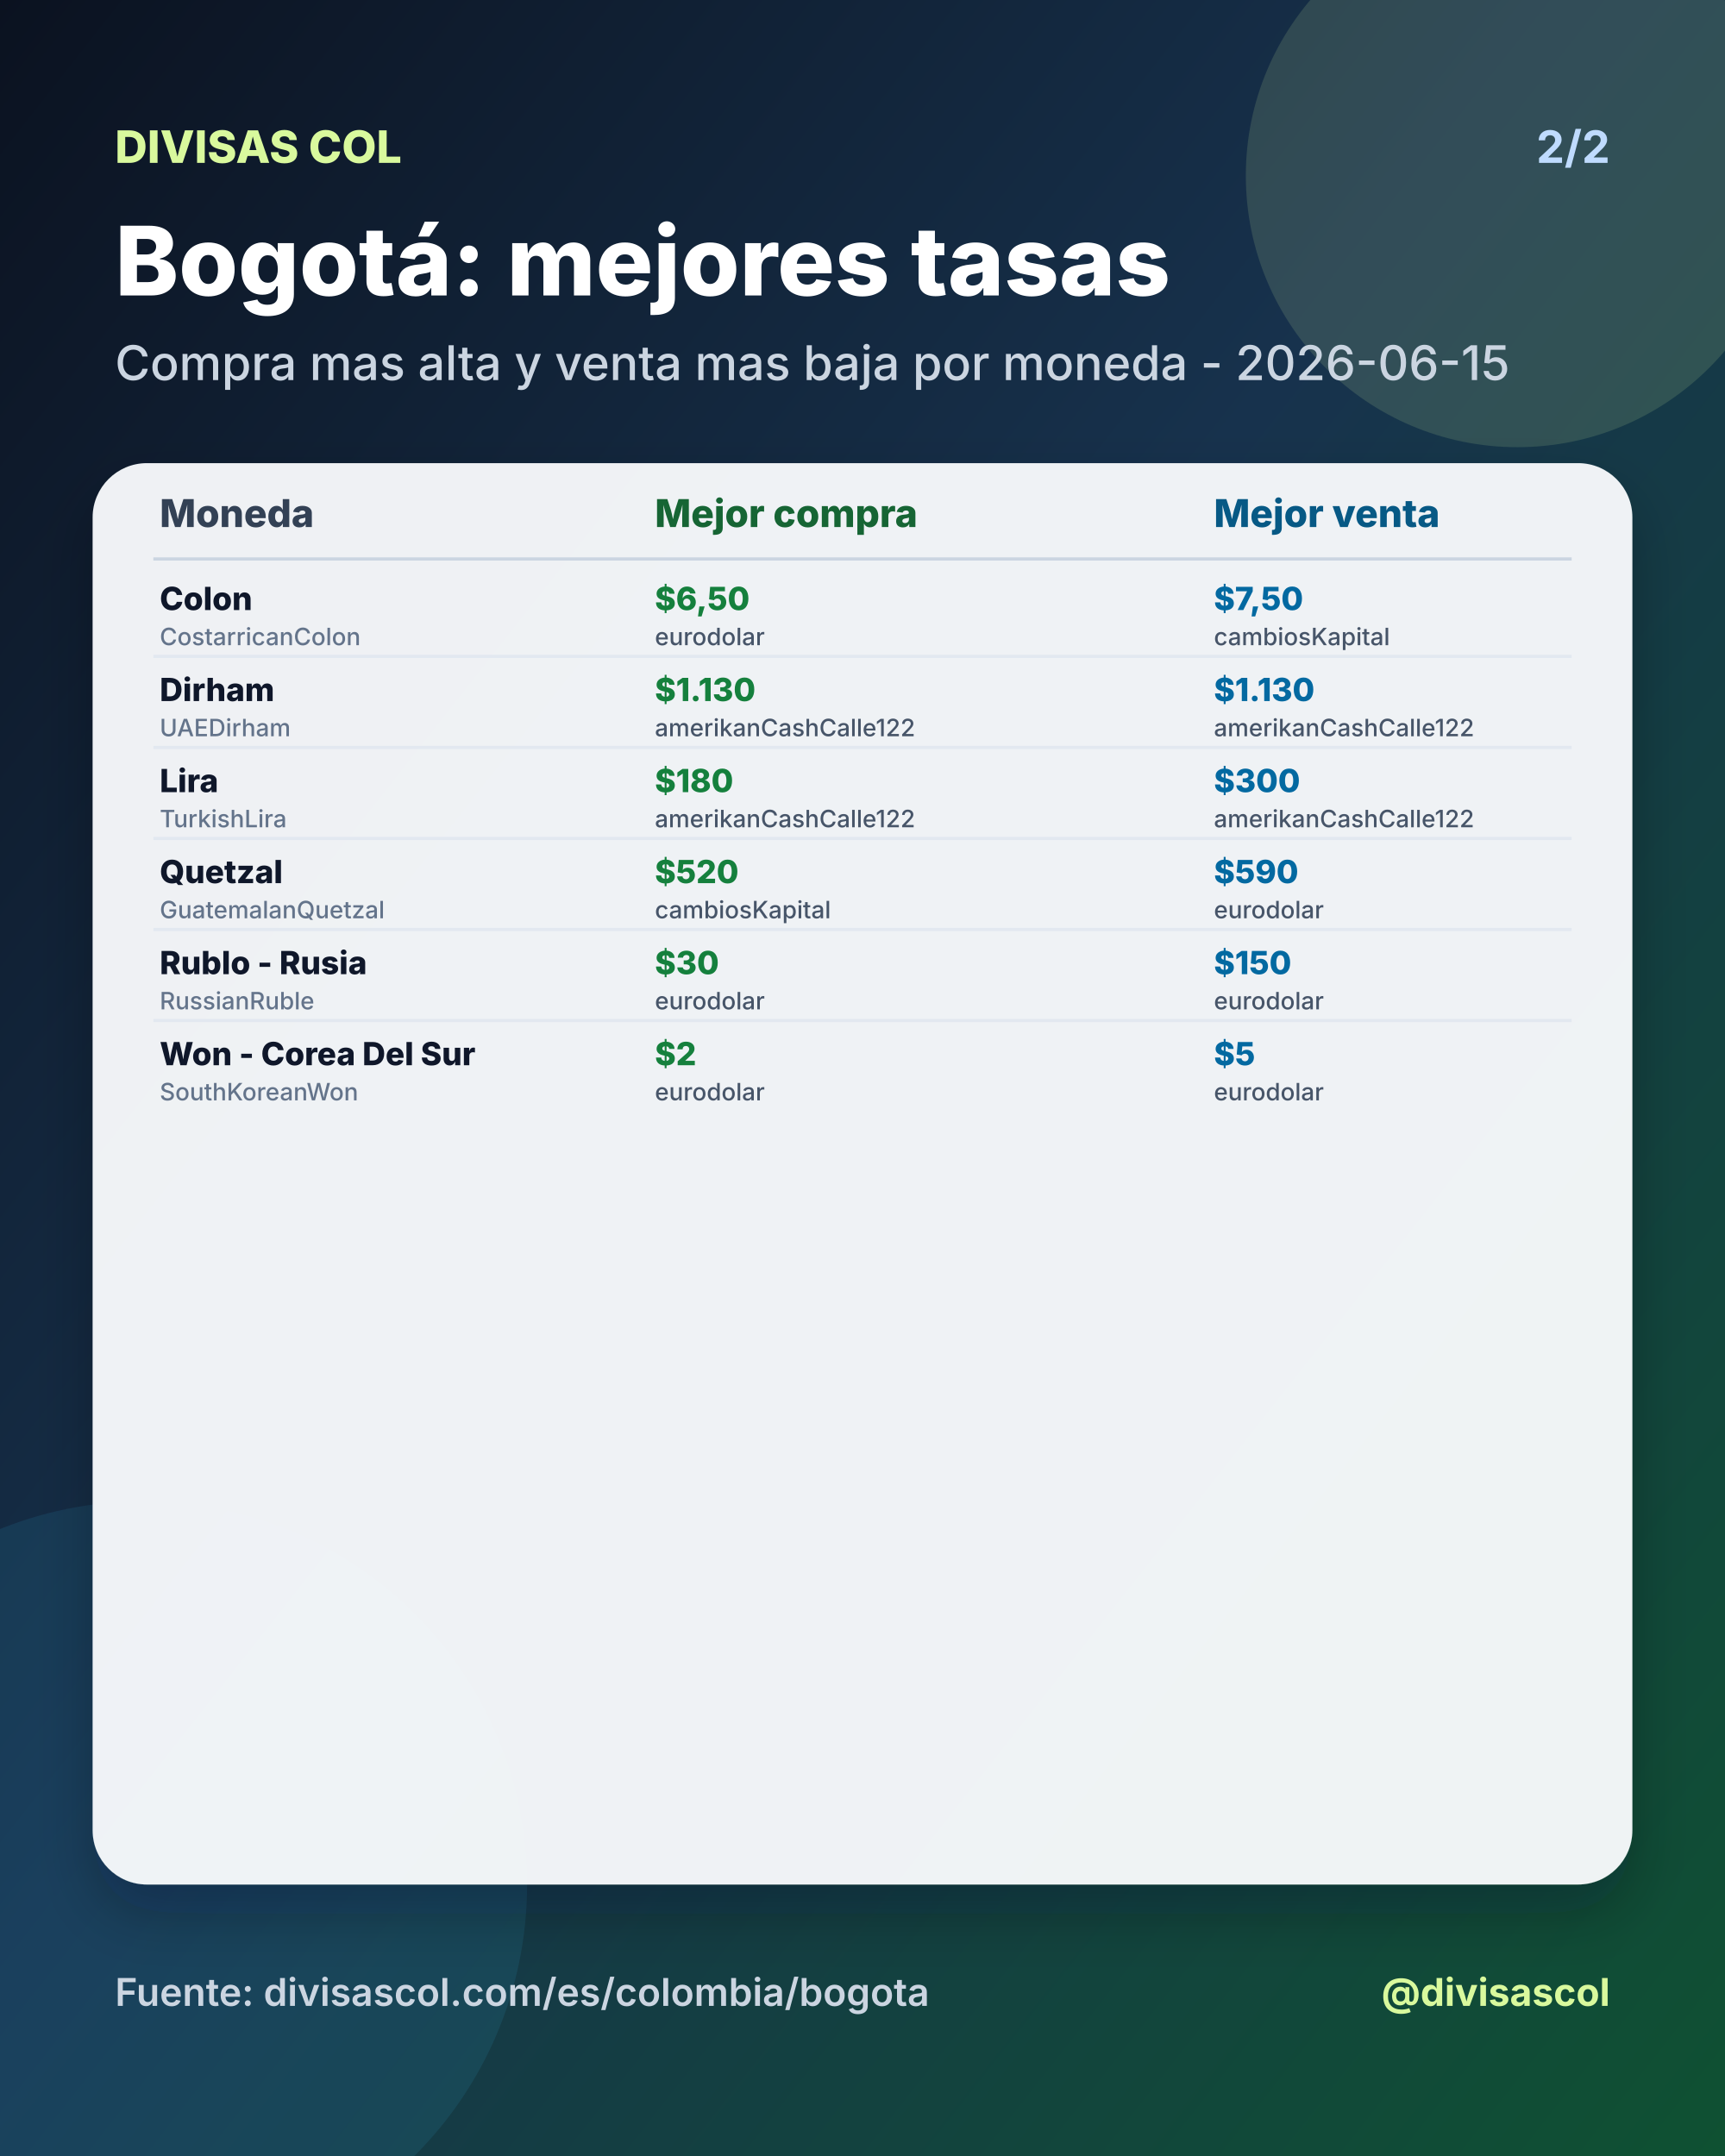
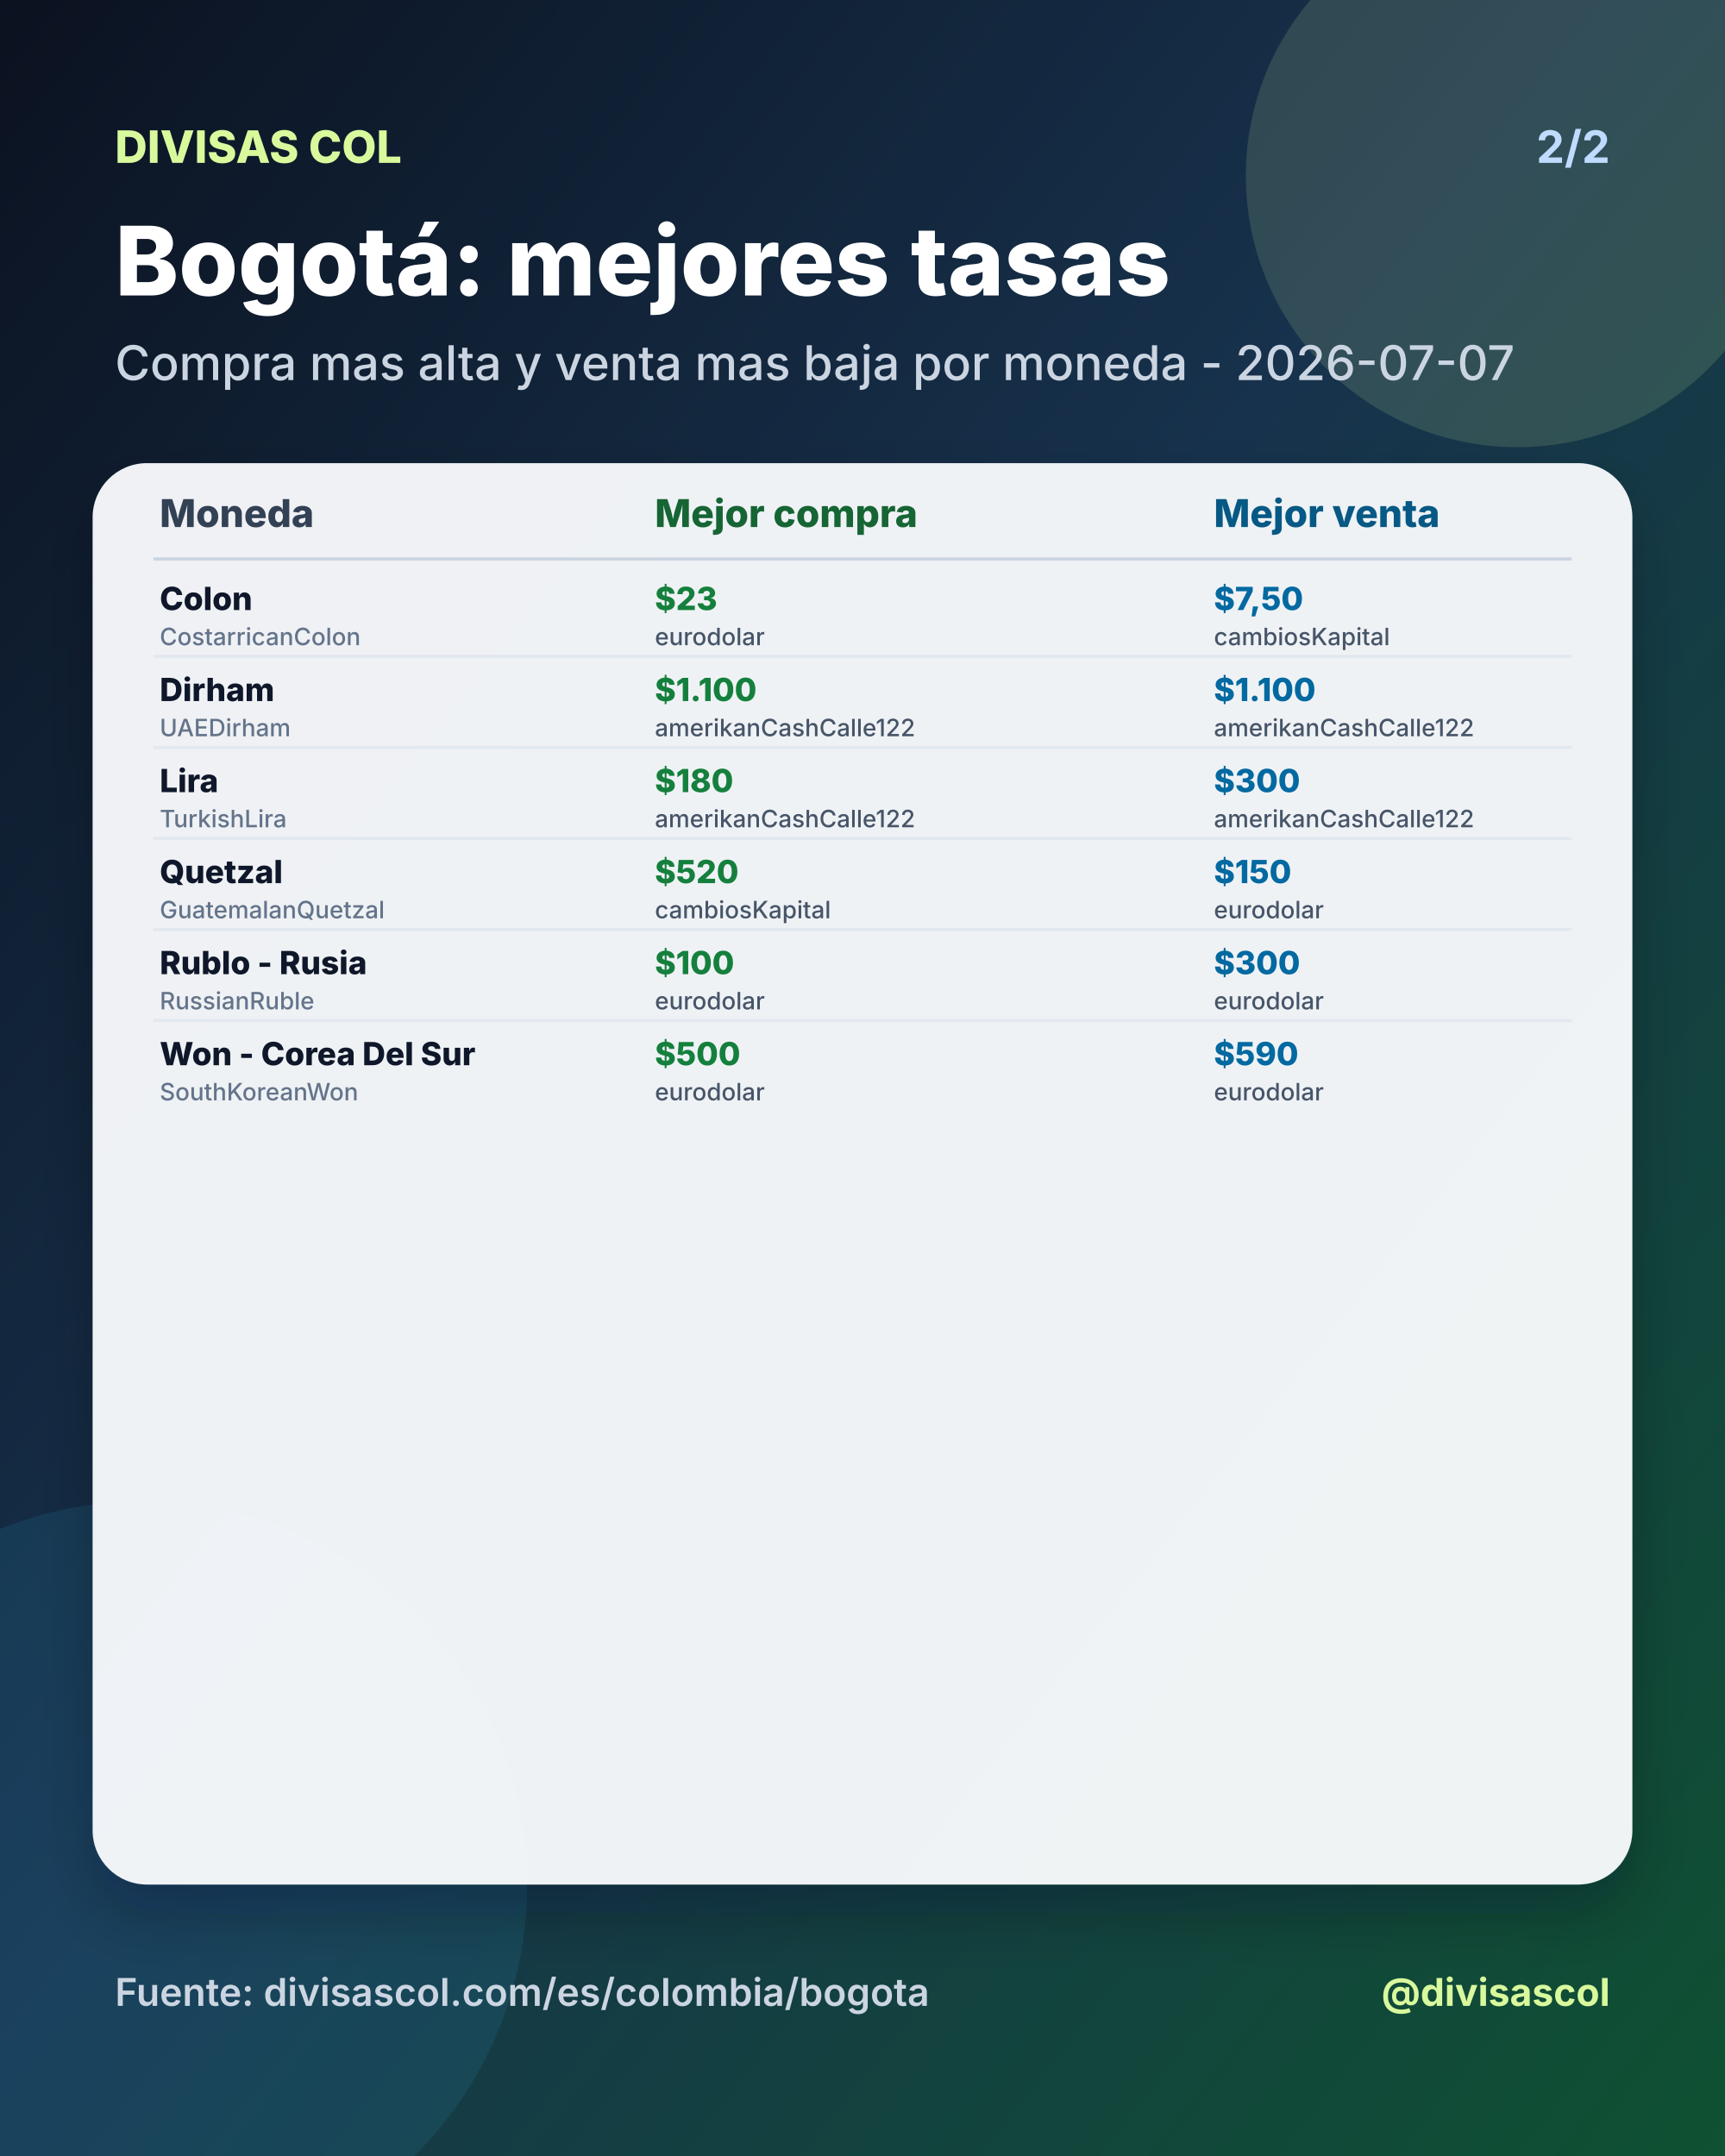
<svg xmlns="http://www.w3.org/2000/svg" width="1080" height="1350" viewBox="0 0 1080 1350">
  <defs>
    <linearGradient id="bg" x1="0" y1="0" x2="1" y2="1">
      <stop offset="0%" stop-color="#0b1220" />
      <stop offset="46%" stop-color="#17324d" />
      <stop offset="100%" stop-color="#0f5132" />
    </linearGradient>
    <filter id="shadow" x="-20%" y="-20%" width="140%" height="140%">
      <feDropShadow dx="0" dy="18" stdDeviation="18" flood-color="#020617" flood-opacity="0.28" />
    </filter>
  </defs>
  <rect width="1080" height="1350" fill="url(#bg)" />
  <circle cx="950" cy="110" r="170" fill="#d9f99d" opacity="0.14" />
  <circle cx="90" cy="1180" r="240" fill="#38bdf8" opacity="0.10" />
  <text x="72" y="102" fill="#d9f99d" font-size="28" font-family="Inter, Arial, sans-serif" font-weight="800" text-anchor="start">DIVISAS COL</text>
  <text x="1008" y="102" fill="#bfdbfe" font-size="28" font-family="Inter, Arial, sans-serif" font-weight="700" text-anchor="end">2/2</text>
  <text x="72" y="185" fill="#ffffff" font-size="60" font-family="Inter, Arial, sans-serif" font-weight="800" text-anchor="start">Bogotá: mejores tasas</text>
-   <text x="72" y="238" fill="#cbd5e1" font-size="30" font-family="Inter, Arial, sans-serif" font-weight="500" text-anchor="start">Compra mas alta y venta mas baja por moneda - 2026-06-15</text>
+   <text x="72" y="238" fill="#cbd5e1" font-size="30" font-family="Inter, Arial, sans-serif" font-weight="500" text-anchor="start">Compra mas alta y venta mas baja por moneda - 2026-07-07</text>
  <rect x="58" y="290" width="964" height="890" rx="34" fill="#f8fafc" opacity="0.96" filter="url(#shadow)" />
  <text x="100" y="330" fill="#334155" font-size="24" font-family="Inter, Arial, sans-serif" font-weight="800" text-anchor="start">Moneda</text>
  <text x="410" y="330" fill="#166534" font-size="24" font-family="Inter, Arial, sans-serif" font-weight="800" text-anchor="start">Mejor compra</text>
  <text x="760" y="330" fill="#075985" font-size="24" font-family="Inter, Arial, sans-serif" font-weight="800" text-anchor="start">Mejor venta</text>
  <line x1="96" y1="350" x2="984" y2="350" stroke="#cbd5e1" stroke-width="2" />
  <text x="100" y="382" fill="#0f172a" font-size="20" font-family="Inter, Arial, sans-serif" font-weight="800" text-anchor="start">Colon</text>
  <text x="100" y="404" fill="#64748b" font-size="15" font-family="Inter, Arial, sans-serif" font-weight="500" text-anchor="start">CostarricanColon</text>
-   <text x="410" y="382" fill="#15803d" font-size="20" font-family="Inter, Arial, sans-serif" font-weight="800" text-anchor="start">$6,50</text>
+   <text x="410" y="382" fill="#15803d" font-size="20" font-family="Inter, Arial, sans-serif" font-weight="800" text-anchor="start">$23</text>
  <text x="410" y="404" fill="#475569" font-size="15" font-family="Inter, Arial, sans-serif" font-weight="500" text-anchor="start">eurodolar</text>
  <text x="760" y="382" fill="#0369a1" font-size="20" font-family="Inter, Arial, sans-serif" font-weight="800" text-anchor="start">$7,50</text>
  <text x="760" y="404" fill="#475569" font-size="15" font-family="Inter, Arial, sans-serif" font-weight="500" text-anchor="start">cambiosKapital</text>
  <line x1="96" y1="411" x2="984" y2="411" stroke="#e2e8f0" stroke-width="2" />
  <text x="100" y="439" fill="#0f172a" font-size="20" font-family="Inter, Arial, sans-serif" font-weight="800" text-anchor="start">Dirham</text>
  <text x="100" y="461" fill="#64748b" font-size="15" font-family="Inter, Arial, sans-serif" font-weight="500" text-anchor="start">UAEDirham</text>
-   <text x="410" y="439" fill="#15803d" font-size="20" font-family="Inter, Arial, sans-serif" font-weight="800" text-anchor="start">$1.130</text>
+   <text x="410" y="439" fill="#15803d" font-size="20" font-family="Inter, Arial, sans-serif" font-weight="800" text-anchor="start">$1.100</text>
  <text x="410" y="461" fill="#475569" font-size="15" font-family="Inter, Arial, sans-serif" font-weight="500" text-anchor="start">amerikanCashCalle122</text>
-   <text x="760" y="439" fill="#0369a1" font-size="20" font-family="Inter, Arial, sans-serif" font-weight="800" text-anchor="start">$1.130</text>
+   <text x="760" y="439" fill="#0369a1" font-size="20" font-family="Inter, Arial, sans-serif" font-weight="800" text-anchor="start">$1.100</text>
  <text x="760" y="461" fill="#475569" font-size="15" font-family="Inter, Arial, sans-serif" font-weight="500" text-anchor="start">amerikanCashCalle122</text>
  <line x1="96" y1="468" x2="984" y2="468" stroke="#e2e8f0" stroke-width="2" />
  <text x="100" y="496" fill="#0f172a" font-size="20" font-family="Inter, Arial, sans-serif" font-weight="800" text-anchor="start">Lira</text>
  <text x="100" y="518" fill="#64748b" font-size="15" font-family="Inter, Arial, sans-serif" font-weight="500" text-anchor="start">TurkishLira</text>
  <text x="410" y="496" fill="#15803d" font-size="20" font-family="Inter, Arial, sans-serif" font-weight="800" text-anchor="start">$180</text>
  <text x="410" y="518" fill="#475569" font-size="15" font-family="Inter, Arial, sans-serif" font-weight="500" text-anchor="start">amerikanCashCalle122</text>
  <text x="760" y="496" fill="#0369a1" font-size="20" font-family="Inter, Arial, sans-serif" font-weight="800" text-anchor="start">$300</text>
  <text x="760" y="518" fill="#475569" font-size="15" font-family="Inter, Arial, sans-serif" font-weight="500" text-anchor="start">amerikanCashCalle122</text>
  <line x1="96" y1="525" x2="984" y2="525" stroke="#e2e8f0" stroke-width="2" />
  <text x="100" y="553" fill="#0f172a" font-size="20" font-family="Inter, Arial, sans-serif" font-weight="800" text-anchor="start">Quetzal</text>
  <text x="100" y="575" fill="#64748b" font-size="15" font-family="Inter, Arial, sans-serif" font-weight="500" text-anchor="start">GuatemalanQuetzal</text>
  <text x="410" y="553" fill="#15803d" font-size="20" font-family="Inter, Arial, sans-serif" font-weight="800" text-anchor="start">$520</text>
  <text x="410" y="575" fill="#475569" font-size="15" font-family="Inter, Arial, sans-serif" font-weight="500" text-anchor="start">cambiosKapital</text>
-   <text x="760" y="553" fill="#0369a1" font-size="20" font-family="Inter, Arial, sans-serif" font-weight="800" text-anchor="start">$590</text>
+   <text x="760" y="553" fill="#0369a1" font-size="20" font-family="Inter, Arial, sans-serif" font-weight="800" text-anchor="start">$150</text>
  <text x="760" y="575" fill="#475569" font-size="15" font-family="Inter, Arial, sans-serif" font-weight="500" text-anchor="start">eurodolar</text>
  <line x1="96" y1="582" x2="984" y2="582" stroke="#e2e8f0" stroke-width="2" />
  <text x="100" y="610" fill="#0f172a" font-size="20" font-family="Inter, Arial, sans-serif" font-weight="800" text-anchor="start">Rublo - Rusia</text>
  <text x="100" y="632" fill="#64748b" font-size="15" font-family="Inter, Arial, sans-serif" font-weight="500" text-anchor="start">RussianRuble</text>
-   <text x="410" y="610" fill="#15803d" font-size="20" font-family="Inter, Arial, sans-serif" font-weight="800" text-anchor="start">$30</text>
+   <text x="410" y="610" fill="#15803d" font-size="20" font-family="Inter, Arial, sans-serif" font-weight="800" text-anchor="start">$100</text>
  <text x="410" y="632" fill="#475569" font-size="15" font-family="Inter, Arial, sans-serif" font-weight="500" text-anchor="start">eurodolar</text>
-   <text x="760" y="610" fill="#0369a1" font-size="20" font-family="Inter, Arial, sans-serif" font-weight="800" text-anchor="start">$150</text>
+   <text x="760" y="610" fill="#0369a1" font-size="20" font-family="Inter, Arial, sans-serif" font-weight="800" text-anchor="start">$300</text>
  <text x="760" y="632" fill="#475569" font-size="15" font-family="Inter, Arial, sans-serif" font-weight="500" text-anchor="start">eurodolar</text>
  <line x1="96" y1="639" x2="984" y2="639" stroke="#e2e8f0" stroke-width="2" />
  <text x="100" y="667" fill="#0f172a" font-size="20" font-family="Inter, Arial, sans-serif" font-weight="800" text-anchor="start">Won - Corea Del Sur</text>
  <text x="100" y="689" fill="#64748b" font-size="15" font-family="Inter, Arial, sans-serif" font-weight="500" text-anchor="start">SouthKoreanWon</text>
-   <text x="410" y="667" fill="#15803d" font-size="20" font-family="Inter, Arial, sans-serif" font-weight="800" text-anchor="start">$2</text>
+   <text x="410" y="667" fill="#15803d" font-size="20" font-family="Inter, Arial, sans-serif" font-weight="800" text-anchor="start">$500</text>
  <text x="410" y="689" fill="#475569" font-size="15" font-family="Inter, Arial, sans-serif" font-weight="500" text-anchor="start">eurodolar</text>
-   <text x="760" y="667" fill="#0369a1" font-size="20" font-family="Inter, Arial, sans-serif" font-weight="800" text-anchor="start">$5</text>
+   <text x="760" y="667" fill="#0369a1" font-size="20" font-family="Inter, Arial, sans-serif" font-weight="800" text-anchor="start">$590</text>
  <text x="760" y="689" fill="#475569" font-size="15" font-family="Inter, Arial, sans-serif" font-weight="500" text-anchor="start">eurodolar</text>
  <text x="72" y="1256" fill="#cbd5e1" font-size="24" font-family="Inter, Arial, sans-serif" font-weight="600" text-anchor="start">Fuente: divisascol.com/es/colombia/bogota</text>
  <text x="1008" y="1256" fill="#d9f99d" font-size="24" font-family="Inter, Arial, sans-serif" font-weight="700" text-anchor="end">@divisascol</text>
</svg>
